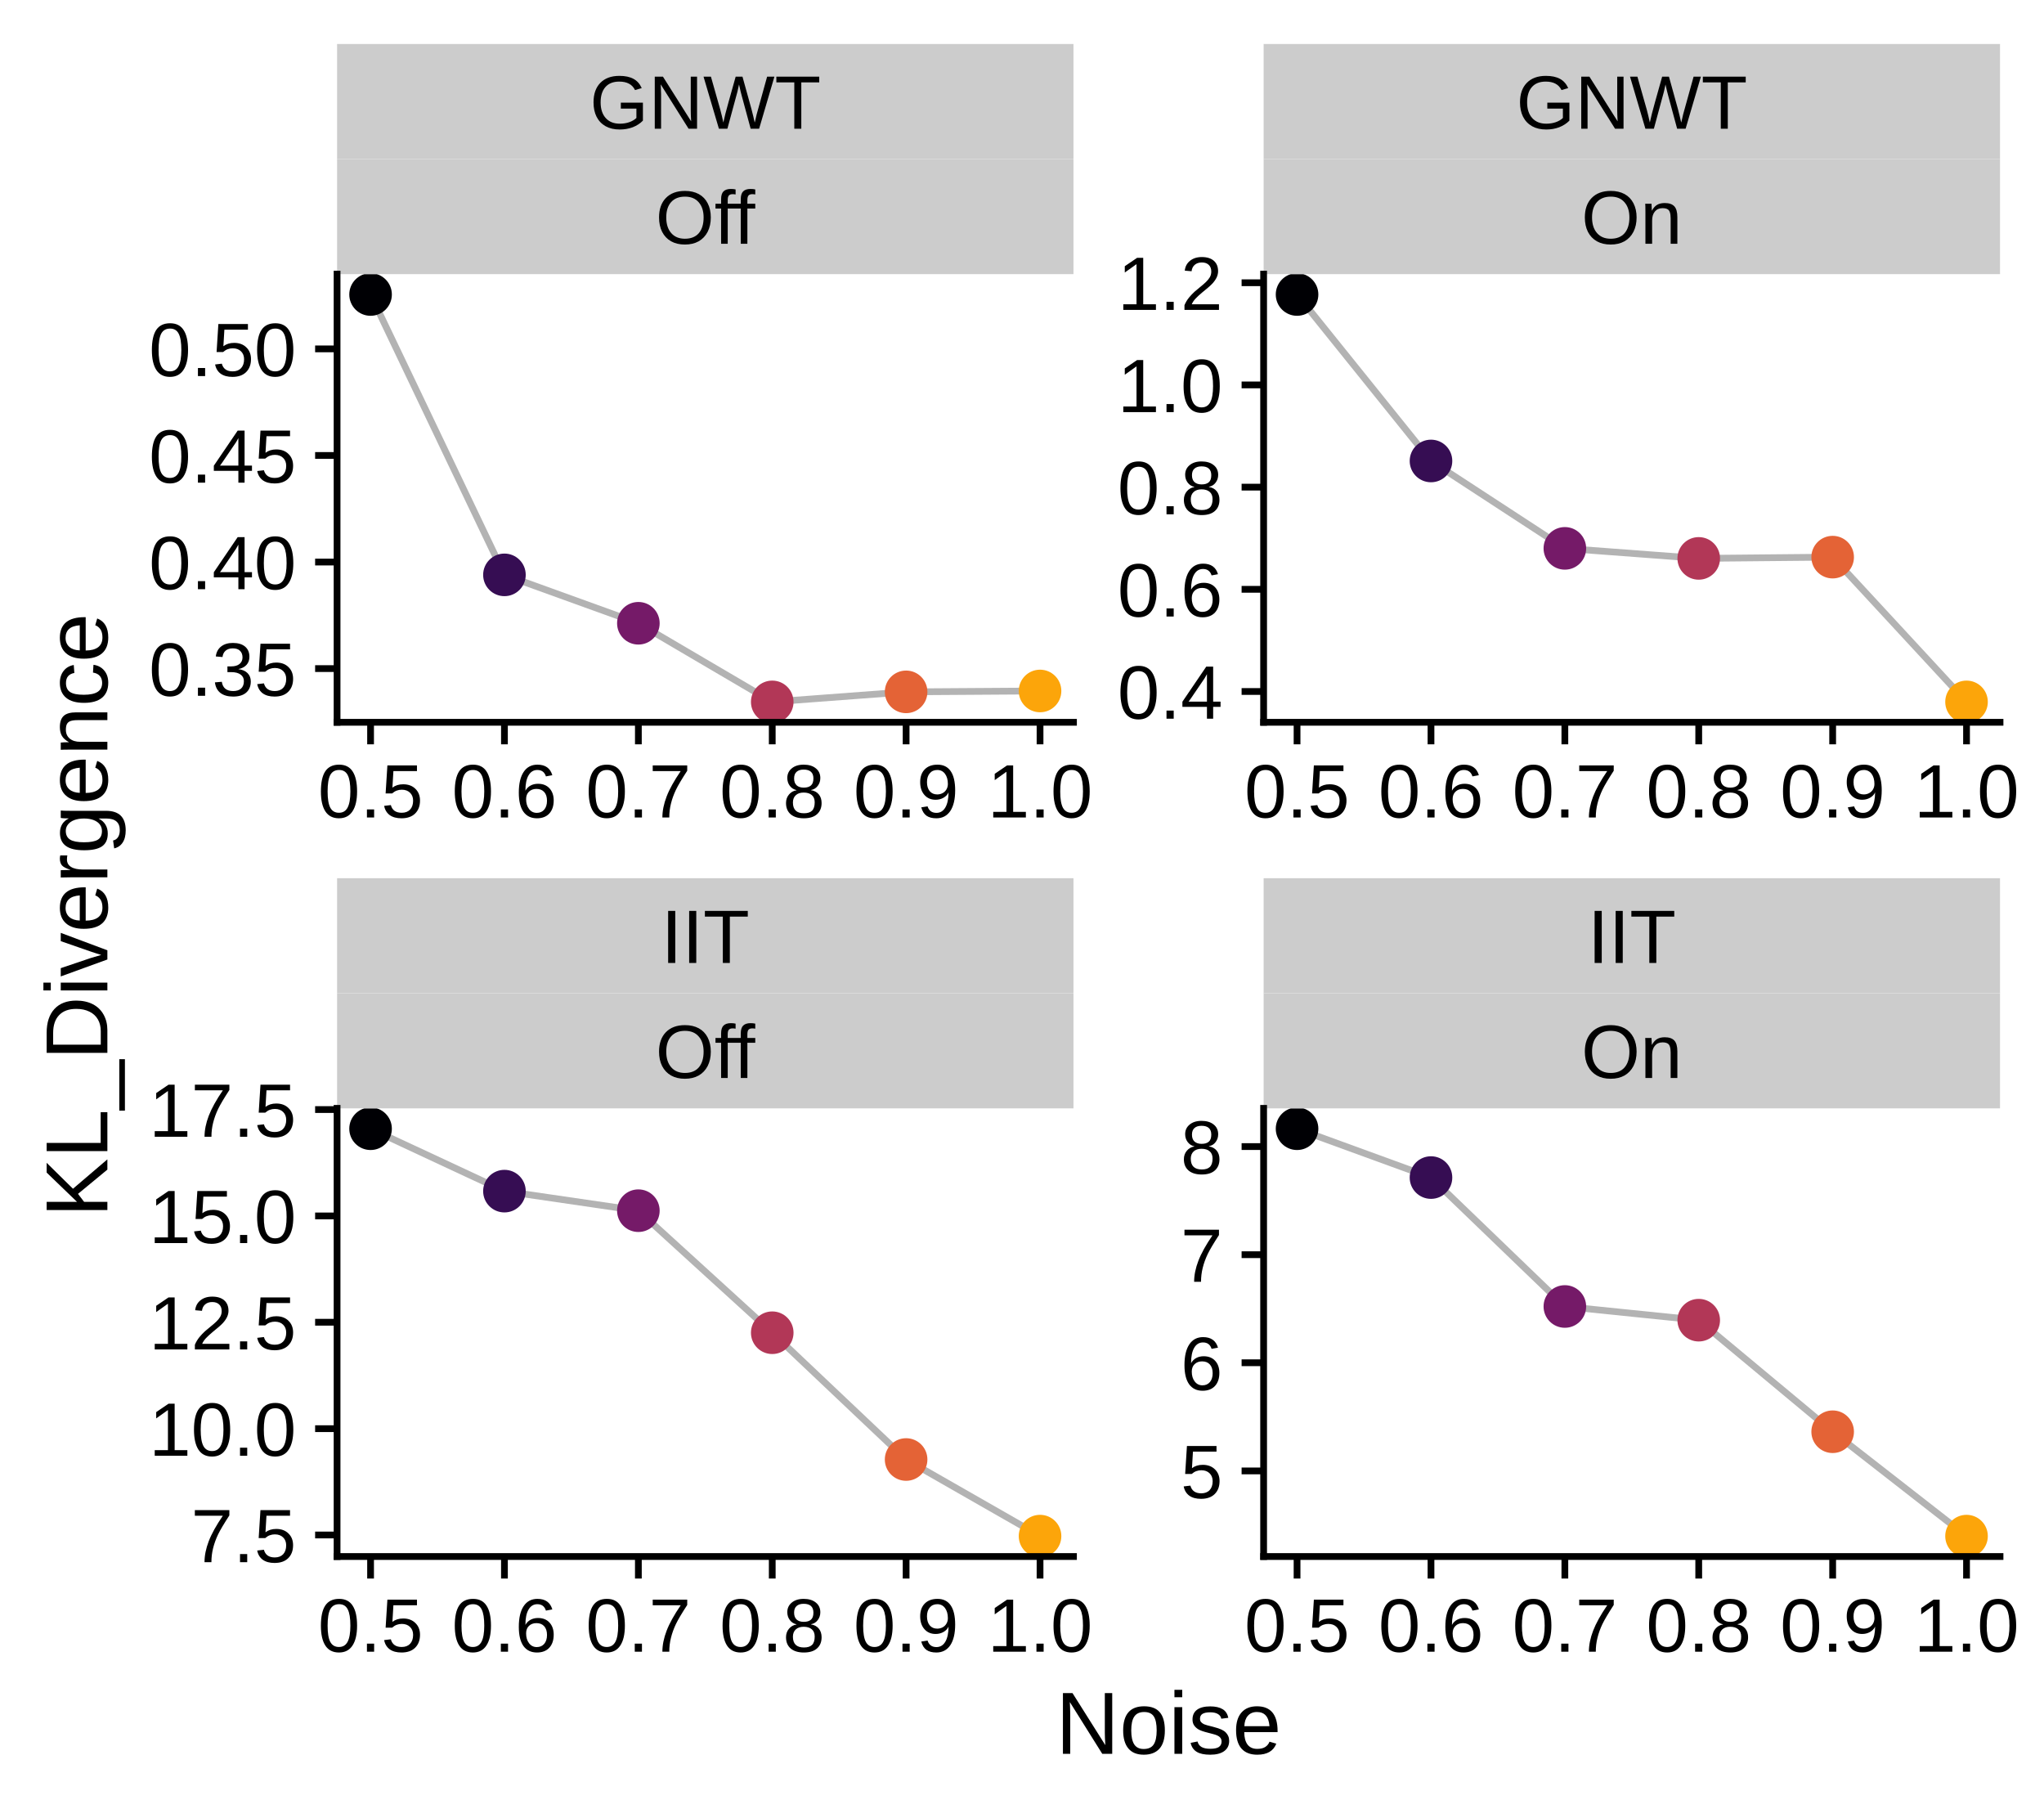
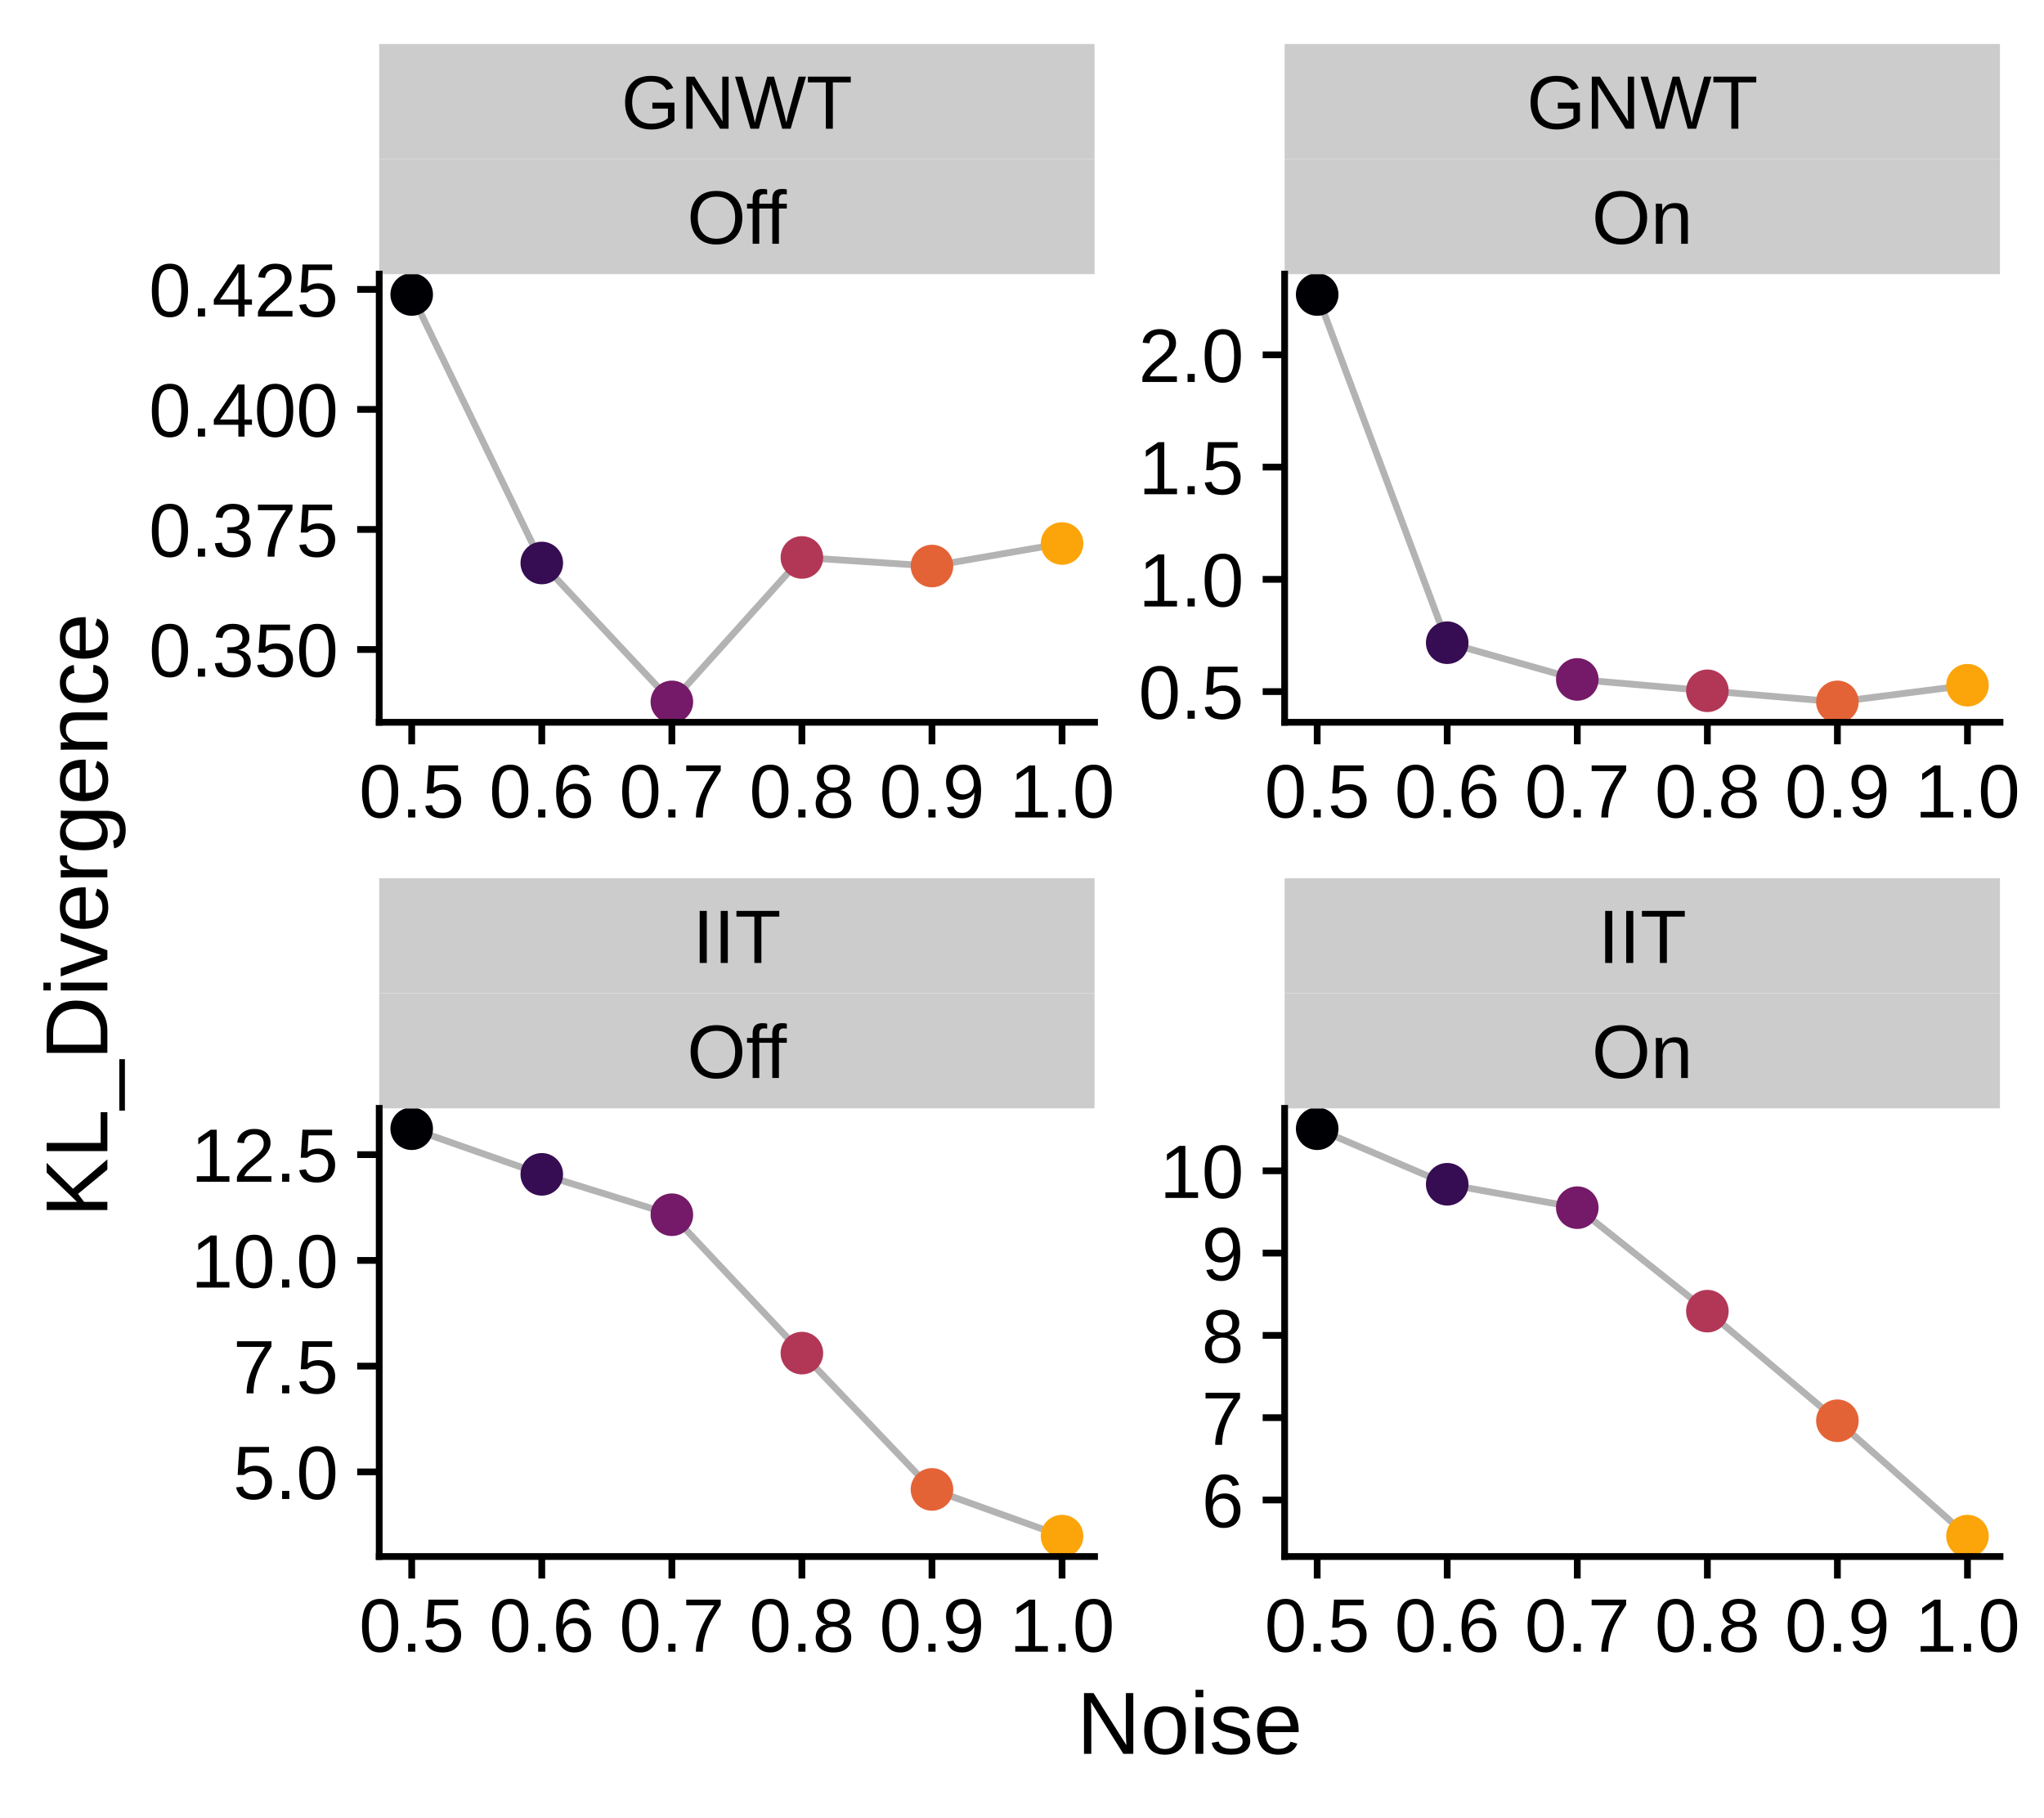
<svg xmlns="http://www.w3.org/2000/svg" class="svglite" width="324.00pt" height="288.00pt" viewBox="0 0 324.00 288.00">
  <defs>
    <style type="text/css">
    .svglite line, .svglite polyline, .svglite polygon, .svglite path, .svglite rect, .svglite circle {
      fill: none;
      stroke: #000000;
      stroke-linecap: round;
      stroke-linejoin: round;
      stroke-miterlimit: 10.00;
    }
    .svglite text {
      white-space: pre;
    }
  </style>
  </defs>
  <rect width="100%" height="100%" style="stroke: none; fill: none;" />
  <defs>
    <clipPath id="cpMC4wMHwzMjQuMDB8MC4wMHwyODguMDA=">
      <rect x="0.00" y="0.00" width="324.00" height="288.00" />
    </clipPath>
  </defs>
  <g clip-path="url(#cpMC4wMHwzMjQuMDB8MC4wMHwyODguMDA=)">
</g>
  <defs>
-     <clipPath id="cpNTMuNDN8MTcwLjE2fDQzLjQ0fDExNC40Ng==">
-       <rect x="53.43" y="43.44" width="116.73" height="71.02" />
-     </clipPath>
-   </defs>
-   <g clip-path="url(#cpNTMuNDN8MTcwLjE2fDQzLjQ0fDExNC40Ng==)">
-     <polyline points="58.74,46.67 79.96,91.10 101.19,98.77 122.41,111.23 143.63,109.64 164.86,109.50 " style="stroke-width: 1.07; stroke: #B3B3B3; stroke-linecap: butt;" />
-     <circle cx="58.74" cy="46.67" r="3.02" style="stroke-width: 0.71; stroke: #000004; fill: #000004;" />
-     <circle cx="79.96" cy="91.10" r="3.02" style="stroke-width: 0.71; stroke: #360D53; fill: #360D53;" />
-     <circle cx="101.19" cy="98.77" r="3.02" style="stroke-width: 0.71; stroke: #751A68; fill: #751A68;" />
-     <circle cx="122.41" cy="111.23" r="3.02" style="stroke-width: 0.71; stroke: #B23757; fill: #B23757;" />
-     <circle cx="143.63" cy="109.64" r="3.02" style="stroke-width: 0.71; stroke: #E46336; fill: #E46336;" />
-     <circle cx="164.86" cy="109.50" r="3.02" style="stroke-width: 0.71; stroke: #FCA50A; fill: #FCA50A;" />
-   </g>
-   <g clip-path="url(#cpMC4wMHwzMjQuMDB8MC4wMHwyODguMDA=)">
- </g>
-   <defs>
-     <clipPath id="cpNTMuNDN8MTcwLjE2fDE3NS42NHwyNDYuNjY=">
-       <rect x="53.43" y="175.64" width="116.73" height="71.02" />
-     </clipPath>
-   </defs>
-   <g clip-path="url(#cpNTMuNDN8MTcwLjE2fDE3NS42NHwyNDYuNjY=)">
-     <polyline points="58.74,178.87 79.96,188.76 101.19,191.86 122.41,211.20 143.63,231.29 164.86,243.43 " style="stroke-width: 1.07; stroke: #B3B3B3; stroke-linecap: butt;" />
-     <circle cx="58.74" cy="178.87" r="3.02" style="stroke-width: 0.71; stroke: #000004; fill: #000004;" />
-     <circle cx="79.96" cy="188.76" r="3.02" style="stroke-width: 0.71; stroke: #360D53; fill: #360D53;" />
-     <circle cx="101.19" cy="191.86" r="3.02" style="stroke-width: 0.71; stroke: #751A68; fill: #751A68;" />
-     <circle cx="122.41" cy="211.20" r="3.02" style="stroke-width: 0.71; stroke: #B23757; fill: #B23757;" />
-     <circle cx="143.63" cy="231.29" r="3.02" style="stroke-width: 0.71; stroke: #E46336; fill: #E46336;" />
-     <circle cx="164.86" cy="243.43" r="3.02" style="stroke-width: 0.71; stroke: #FCA50A; fill: #FCA50A;" />
-   </g>
-   <g clip-path="url(#cpMC4wMHwzMjQuMDB8MC4wMHwyODguMDA=)">
- </g>
-   <defs>
-     <clipPath id="cpMjAwLjMwfDMxNy4wM3w0My40NHwxMTQuNDY=">
-       <rect x="200.30" y="43.44" width="116.73" height="71.02" />
-     </clipPath>
-   </defs>
-   <g clip-path="url(#cpMjAwLjMwfDMxNy4wM3w0My40NHwxMTQuNDY=)">
-     <polyline points="205.60,46.67 226.83,73.05 248.05,86.90 269.27,88.49 290.50,88.29 311.72,111.23 " style="stroke-width: 1.07; stroke: #B3B3B3; stroke-linecap: butt;" />
-     <circle cx="205.60" cy="46.67" r="3.02" style="stroke-width: 0.71; stroke: #000004; fill: #000004;" />
-     <circle cx="226.83" cy="73.05" r="3.02" style="stroke-width: 0.71; stroke: #360D53; fill: #360D53;" />
-     <circle cx="248.05" cy="86.90" r="3.02" style="stroke-width: 0.71; stroke: #751A68; fill: #751A68;" />
-     <circle cx="269.27" cy="88.49" r="3.02" style="stroke-width: 0.71; stroke: #B23757; fill: #B23757;" />
-     <circle cx="290.50" cy="88.29" r="3.02" style="stroke-width: 0.71; stroke: #E46336; fill: #E46336;" />
-     <circle cx="311.72" cy="111.23" r="3.02" style="stroke-width: 0.71; stroke: #FCA50A; fill: #FCA50A;" />
-   </g>
-   <g clip-path="url(#cpMC4wMHwzMjQuMDB8MC4wMHwyODguMDA=)">
- </g>
-   <defs>
-     <clipPath id="cpMjAwLjMwfDMxNy4wM3wxNzUuNjR8MjQ2LjY2">
-       <rect x="200.30" y="175.64" width="116.73" height="71.02" />
-     </clipPath>
-   </defs>
-   <g clip-path="url(#cpMjAwLjMwfDMxNy4wM3wxNzUuNjR8MjQ2LjY2)">
-     <polyline points="205.60,178.87 226.83,186.61 248.05,207.04 269.27,209.21 290.50,226.89 311.72,243.43 " style="stroke-width: 1.07; stroke: #B3B3B3; stroke-linecap: butt;" />
-     <circle cx="205.60" cy="178.87" r="3.02" style="stroke-width: 0.71; stroke: #000004; fill: #000004;" />
-     <circle cx="226.83" cy="186.61" r="3.02" style="stroke-width: 0.71; stroke: #360D53; fill: #360D53;" />
-     <circle cx="248.05" cy="207.04" r="3.02" style="stroke-width: 0.71; stroke: #751A68; fill: #751A68;" />
-     <circle cx="269.27" cy="209.21" r="3.02" style="stroke-width: 0.71; stroke: #B23757; fill: #B23757;" />
-     <circle cx="290.50" cy="226.89" r="3.02" style="stroke-width: 0.71; stroke: #E46336; fill: #E46336;" />
-     <circle cx="311.72" cy="243.43" r="3.02" style="stroke-width: 0.71; stroke: #FCA50A; fill: #FCA50A;" />
-   </g>
-   <g clip-path="url(#cpMC4wMHwzMjQuMDB8MC4wMHwyODguMDA=)">
- </g>
-   <defs>
-     <clipPath id="cpNTMuNDN8MTcwLjE2fDEzOS4xN3wxNzUuNjQ=">
-       <rect x="53.43" y="139.17" width="116.73" height="36.47" />
-     </clipPath>
-   </defs>
-   <g clip-path="url(#cpNTMuNDN8MTcwLjE2fDEzOS4xN3wxNzUuNjQ=)">
-     <rect x="53.43" y="139.17" width="116.73" height="18.23" style="stroke-width: 1.07; stroke: none; fill: #CCCCCC;" />
-     <text x="111.80" y="152.60" text-anchor="middle" style="font-size: 12.00px; font-family: &quot;Arial&quot;;" textLength="14.00px" lengthAdjust="spacingAndGlyphs">IIT</text>
-     <rect x="53.43" y="157.41" width="116.73" height="18.23" style="stroke-width: 1.07; stroke: none; fill: #CCCCCC;" />
-     <text x="111.80" y="170.83" text-anchor="middle" style="font-size: 12.00px; font-family: &quot;Arial&quot;;" textLength="16.00px" lengthAdjust="spacingAndGlyphs">Off</text>
-   </g>
-   <g clip-path="url(#cpMC4wMHwzMjQuMDB8MC4wMHwyODguMDA=)">
- </g>
-   <defs>
-     <clipPath id="cpMjAwLjMwfDMxNy4wM3wxMzkuMTd8MTc1LjY0">
-       <rect x="200.30" y="139.17" width="116.73" height="36.47" />
-     </clipPath>
-   </defs>
-   <g clip-path="url(#cpMjAwLjMwfDMxNy4wM3wxMzkuMTd8MTc1LjY0)">
-     <rect x="200.30" y="139.17" width="116.73" height="18.23" style="stroke-width: 1.07; stroke: none; fill: #CCCCCC;" />
-     <text x="258.66" y="152.60" text-anchor="middle" style="font-size: 12.00px; font-family: &quot;Arial&quot;;" textLength="14.00px" lengthAdjust="spacingAndGlyphs">IIT</text>
-     <rect x="200.30" y="157.41" width="116.73" height="18.23" style="stroke-width: 1.07; stroke: none; fill: #CCCCCC;" />
-     <text x="258.66" y="170.83" text-anchor="middle" style="font-size: 12.00px; font-family: &quot;Arial&quot;;" textLength="16.01px" lengthAdjust="spacingAndGlyphs">On</text>
-   </g>
-   <g clip-path="url(#cpMC4wMHwzMjQuMDB8MC4wMHwyODguMDA=)">
- </g>
-   <defs>
-     <clipPath id="cpNTMuNDN8MTcwLjE2fDYuOTd8NDMuNDQ=">
-       <rect x="53.43" y="6.97" width="116.73" height="36.47" />
-     </clipPath>
-   </defs>
-   <g clip-path="url(#cpNTMuNDN8MTcwLjE2fDYuOTd8NDMuNDQ=)">
-     <rect x="53.43" y="6.97" width="116.73" height="18.23" style="stroke-width: 1.07; stroke: none; fill: #CCCCCC;" />
-     <text x="111.80" y="20.40" text-anchor="middle" style="font-size: 12.00px; font-family: &quot;Arial&quot;;" textLength="36.66px" lengthAdjust="spacingAndGlyphs">GNWT</text>
-     <rect x="53.43" y="25.21" width="116.73" height="18.23" style="stroke-width: 1.07; stroke: none; fill: #CCCCCC;" />
-     <text x="111.80" y="38.63" text-anchor="middle" style="font-size: 12.00px; font-family: &quot;Arial&quot;;" textLength="16.00px" lengthAdjust="spacingAndGlyphs">Off</text>
-   </g>
-   <g clip-path="url(#cpMC4wMHwzMjQuMDB8MC4wMHwyODguMDA=)">
- </g>
-   <defs>
-     <clipPath id="cpMjAwLjMwfDMxNy4wM3w2Ljk3fDQzLjQ0">
-       <rect x="200.30" y="6.97" width="116.73" height="36.47" />
-     </clipPath>
-   </defs>
-   <g clip-path="url(#cpMjAwLjMwfDMxNy4wM3w2Ljk3fDQzLjQ0)">
-     <rect x="200.30" y="6.97" width="116.73" height="18.23" style="stroke-width: 1.07; stroke: none; fill: #CCCCCC;" />
-     <text x="258.66" y="20.40" text-anchor="middle" style="font-size: 12.00px; font-family: &quot;Arial&quot;;" textLength="36.66px" lengthAdjust="spacingAndGlyphs">GNWT</text>
-     <rect x="200.30" y="25.21" width="116.73" height="18.23" style="stroke-width: 1.07; stroke: none; fill: #CCCCCC;" />
-     <text x="258.66" y="38.63" text-anchor="middle" style="font-size: 12.00px; font-family: &quot;Arial&quot;;" textLength="16.01px" lengthAdjust="spacingAndGlyphs">On</text>
-   </g>
-   <g clip-path="url(#cpMC4wMHwzMjQuMDB8MC4wMHwyODguMDA=)">
-     <polyline points="53.43,246.66 170.16,246.66 " style="stroke-width: 1.07; stroke-linecap: square;" />
-     <polyline points="58.74,250.15 58.74,246.66 " style="stroke-width: 1.07; stroke-linecap: butt;" />
-     <polyline points="79.96,250.15 79.96,246.66 " style="stroke-width: 1.07; stroke-linecap: butt;" />
-     <polyline points="101.19,250.15 101.19,246.66 " style="stroke-width: 1.07; stroke-linecap: butt;" />
-     <polyline points="122.41,250.15 122.41,246.66 " style="stroke-width: 1.07; stroke-linecap: butt;" />
-     <polyline points="143.63,250.15 143.63,246.66 " style="stroke-width: 1.07; stroke-linecap: butt;" />
-     <polyline points="164.86,250.15 164.86,246.66 " style="stroke-width: 1.07; stroke-linecap: butt;" />
-     <text x="58.74" y="261.75" text-anchor="middle" style="font-size: 12.00px; font-family: &quot;Arial&quot;;" textLength="16.68px" lengthAdjust="spacingAndGlyphs">0.5</text>
-     <text x="79.96" y="261.75" text-anchor="middle" style="font-size: 12.00px; font-family: &quot;Arial&quot;;" textLength="16.68px" lengthAdjust="spacingAndGlyphs">0.6</text>
-     <text x="101.19" y="261.75" text-anchor="middle" style="font-size: 12.00px; font-family: &quot;Arial&quot;;" textLength="16.68px" lengthAdjust="spacingAndGlyphs">0.7</text>
-     <text x="122.41" y="261.75" text-anchor="middle" style="font-size: 12.00px; font-family: &quot;Arial&quot;;" textLength="16.68px" lengthAdjust="spacingAndGlyphs">0.8</text>
-     <text x="143.63" y="261.75" text-anchor="middle" style="font-size: 12.00px; font-family: &quot;Arial&quot;;" textLength="16.68px" lengthAdjust="spacingAndGlyphs">0.9</text>
-     <text x="164.86" y="261.75" text-anchor="middle" style="font-size: 12.00px; font-family: &quot;Arial&quot;;" textLength="16.68px" lengthAdjust="spacingAndGlyphs">1.0</text>
-     <polyline points="200.30,246.66 317.03,246.66 " style="stroke-width: 1.07; stroke-linecap: square;" />
-     <polyline points="205.60,250.15 205.60,246.66 " style="stroke-width: 1.07; stroke-linecap: butt;" />
-     <polyline points="226.83,250.15 226.83,246.66 " style="stroke-width: 1.07; stroke-linecap: butt;" />
-     <polyline points="248.05,250.15 248.05,246.66 " style="stroke-width: 1.07; stroke-linecap: butt;" />
-     <polyline points="269.27,250.15 269.27,246.66 " style="stroke-width: 1.07; stroke-linecap: butt;" />
-     <polyline points="290.50,250.15 290.50,246.66 " style="stroke-width: 1.07; stroke-linecap: butt;" />
-     <polyline points="311.72,250.15 311.72,246.66 " style="stroke-width: 1.07; stroke-linecap: butt;" />
-     <text x="205.60" y="261.75" text-anchor="middle" style="font-size: 12.00px; font-family: &quot;Arial&quot;;" textLength="16.68px" lengthAdjust="spacingAndGlyphs">0.5</text>
-     <text x="226.83" y="261.75" text-anchor="middle" style="font-size: 12.00px; font-family: &quot;Arial&quot;;" textLength="16.68px" lengthAdjust="spacingAndGlyphs">0.6</text>
-     <text x="248.05" y="261.75" text-anchor="middle" style="font-size: 12.00px; font-family: &quot;Arial&quot;;" textLength="16.68px" lengthAdjust="spacingAndGlyphs">0.7</text>
-     <text x="269.27" y="261.75" text-anchor="middle" style="font-size: 12.00px; font-family: &quot;Arial&quot;;" textLength="16.68px" lengthAdjust="spacingAndGlyphs">0.8</text>
-     <text x="290.50" y="261.75" text-anchor="middle" style="font-size: 12.00px; font-family: &quot;Arial&quot;;" textLength="16.68px" lengthAdjust="spacingAndGlyphs">0.9</text>
-     <text x="311.72" y="261.75" text-anchor="middle" style="font-size: 12.00px; font-family: &quot;Arial&quot;;" textLength="16.68px" lengthAdjust="spacingAndGlyphs">1.0</text>
-     <polyline points="53.43,114.46 170.16,114.46 " style="stroke-width: 1.07; stroke-linecap: square;" />
-     <polyline points="58.74,117.95 58.74,114.46 " style="stroke-width: 1.07; stroke-linecap: butt;" />
-     <polyline points="79.96,117.95 79.96,114.46 " style="stroke-width: 1.07; stroke-linecap: butt;" />
-     <polyline points="101.19,117.95 101.19,114.46 " style="stroke-width: 1.07; stroke-linecap: butt;" />
-     <polyline points="122.41,117.95 122.41,114.46 " style="stroke-width: 1.07; stroke-linecap: butt;" />
-     <polyline points="143.63,117.95 143.63,114.46 " style="stroke-width: 1.07; stroke-linecap: butt;" />
-     <polyline points="164.86,117.95 164.86,114.46 " style="stroke-width: 1.07; stroke-linecap: butt;" />
-     <text x="58.74" y="129.55" text-anchor="middle" style="font-size: 12.00px; font-family: &quot;Arial&quot;;" textLength="16.68px" lengthAdjust="spacingAndGlyphs">0.5</text>
-     <text x="79.96" y="129.55" text-anchor="middle" style="font-size: 12.00px; font-family: &quot;Arial&quot;;" textLength="16.68px" lengthAdjust="spacingAndGlyphs">0.6</text>
-     <text x="101.19" y="129.55" text-anchor="middle" style="font-size: 12.00px; font-family: &quot;Arial&quot;;" textLength="16.68px" lengthAdjust="spacingAndGlyphs">0.7</text>
-     <text x="122.41" y="129.55" text-anchor="middle" style="font-size: 12.00px; font-family: &quot;Arial&quot;;" textLength="16.68px" lengthAdjust="spacingAndGlyphs">0.8</text>
-     <text x="143.63" y="129.55" text-anchor="middle" style="font-size: 12.00px; font-family: &quot;Arial&quot;;" textLength="16.68px" lengthAdjust="spacingAndGlyphs">0.9</text>
-     <text x="164.86" y="129.55" text-anchor="middle" style="font-size: 12.00px; font-family: &quot;Arial&quot;;" textLength="16.68px" lengthAdjust="spacingAndGlyphs">1.0</text>
-     <polyline points="200.30,114.46 317.03,114.46 " style="stroke-width: 1.07; stroke-linecap: square;" />
-     <polyline points="205.60,117.95 205.60,114.46 " style="stroke-width: 1.07; stroke-linecap: butt;" />
-     <polyline points="226.83,117.95 226.83,114.46 " style="stroke-width: 1.07; stroke-linecap: butt;" />
-     <polyline points="248.05,117.95 248.05,114.46 " style="stroke-width: 1.07; stroke-linecap: butt;" />
-     <polyline points="269.27,117.95 269.27,114.46 " style="stroke-width: 1.07; stroke-linecap: butt;" />
-     <polyline points="290.50,117.95 290.50,114.46 " style="stroke-width: 1.07; stroke-linecap: butt;" />
-     <polyline points="311.72,117.95 311.72,114.46 " style="stroke-width: 1.07; stroke-linecap: butt;" />
-     <text x="205.60" y="129.55" text-anchor="middle" style="font-size: 12.00px; font-family: &quot;Arial&quot;;" textLength="16.68px" lengthAdjust="spacingAndGlyphs">0.5</text>
-     <text x="226.83" y="129.55" text-anchor="middle" style="font-size: 12.00px; font-family: &quot;Arial&quot;;" textLength="16.68px" lengthAdjust="spacingAndGlyphs">0.6</text>
-     <text x="248.05" y="129.55" text-anchor="middle" style="font-size: 12.00px; font-family: &quot;Arial&quot;;" textLength="16.68px" lengthAdjust="spacingAndGlyphs">0.7</text>
-     <text x="269.27" y="129.55" text-anchor="middle" style="font-size: 12.00px; font-family: &quot;Arial&quot;;" textLength="16.68px" lengthAdjust="spacingAndGlyphs">0.8</text>
-     <text x="290.50" y="129.55" text-anchor="middle" style="font-size: 12.00px; font-family: &quot;Arial&quot;;" textLength="16.68px" lengthAdjust="spacingAndGlyphs">0.9</text>
-     <text x="311.72" y="129.55" text-anchor="middle" style="font-size: 12.00px; font-family: &quot;Arial&quot;;" textLength="16.68px" lengthAdjust="spacingAndGlyphs">1.0</text>
-     <polyline points="200.30,114.46 200.30,43.44 " style="stroke-width: 1.07; stroke-linecap: square;" />
-     <text x="193.82" y="113.89" text-anchor="end" style="font-size: 12.00px; font-family: &quot;Arial&quot;;" textLength="16.68px" lengthAdjust="spacingAndGlyphs">0.4</text>
-     <text x="193.82" y="97.70" text-anchor="end" style="font-size: 12.00px; font-family: &quot;Arial&quot;;" textLength="16.68px" lengthAdjust="spacingAndGlyphs">0.6</text>
-     <text x="193.82" y="81.50" text-anchor="end" style="font-size: 12.00px; font-family: &quot;Arial&quot;;" textLength="16.68px" lengthAdjust="spacingAndGlyphs">0.8</text>
-     <text x="193.82" y="65.31" text-anchor="end" style="font-size: 12.00px; font-family: &quot;Arial&quot;;" textLength="16.68px" lengthAdjust="spacingAndGlyphs">1.0</text>
-     <text x="193.82" y="49.11" text-anchor="end" style="font-size: 12.00px; font-family: &quot;Arial&quot;;" textLength="16.68px" lengthAdjust="spacingAndGlyphs">1.2</text>
-     <polyline points="196.81,109.58 200.30,109.58 " style="stroke-width: 1.07; stroke-linecap: butt;" />
-     <polyline points="196.81,93.39 200.30,93.39 " style="stroke-width: 1.07; stroke-linecap: butt;" />
-     <polyline points="196.81,77.20 200.30,77.20 " style="stroke-width: 1.07; stroke-linecap: butt;" />
-     <polyline points="196.81,61.00 200.30,61.00 " style="stroke-width: 1.07; stroke-linecap: butt;" />
-     <polyline points="196.81,44.81 200.30,44.81 " style="stroke-width: 1.07; stroke-linecap: butt;" />
-     <polyline points="200.30,246.66 200.30,175.64 " style="stroke-width: 1.07; stroke-linecap: square;" />
-     <text x="193.82" y="237.40" text-anchor="end" style="font-size: 12.00px; font-family: &quot;Arial&quot;;" textLength="6.67px" lengthAdjust="spacingAndGlyphs">5</text>
-     <text x="193.82" y="220.27" text-anchor="end" style="font-size: 12.00px; font-family: &quot;Arial&quot;;" textLength="6.67px" lengthAdjust="spacingAndGlyphs">6</text>
-     <text x="193.82" y="203.13" text-anchor="end" style="font-size: 12.00px; font-family: &quot;Arial&quot;;" textLength="6.67px" lengthAdjust="spacingAndGlyphs">7</text>
-     <text x="193.82" y="186.00" text-anchor="end" style="font-size: 12.00px; font-family: &quot;Arial&quot;;" textLength="6.67px" lengthAdjust="spacingAndGlyphs">8</text>
-     <polyline points="196.81,233.10 200.30,233.10 " style="stroke-width: 1.07; stroke-linecap: butt;" />
-     <polyline points="196.81,215.96 200.30,215.96 " style="stroke-width: 1.07; stroke-linecap: butt;" />
-     <polyline points="196.81,198.83 200.30,198.83 " style="stroke-width: 1.07; stroke-linecap: butt;" />
-     <polyline points="196.81,181.70 200.30,181.70 " style="stroke-width: 1.07; stroke-linecap: butt;" />
-     <polyline points="53.43,114.46 53.43,43.44 " style="stroke-width: 1.07; stroke-linecap: square;" />
-     <text x="46.96" y="110.26" text-anchor="end" style="font-size: 12.00px; font-family: &quot;Arial&quot;;" textLength="23.36px" lengthAdjust="spacingAndGlyphs">0.35</text>
-     <text x="46.96" y="93.37" text-anchor="end" style="font-size: 12.00px; font-family: &quot;Arial&quot;;" textLength="23.36px" lengthAdjust="spacingAndGlyphs">0.40</text>
-     <text x="46.96" y="76.49" text-anchor="end" style="font-size: 12.00px; font-family: &quot;Arial&quot;;" textLength="23.36px" lengthAdjust="spacingAndGlyphs">0.45</text>
-     <text x="46.96" y="59.60" text-anchor="end" style="font-size: 12.00px; font-family: &quot;Arial&quot;;" textLength="23.36px" lengthAdjust="spacingAndGlyphs">0.50</text>
-     <polyline points="49.95,105.95 53.43,105.95 " style="stroke-width: 1.07; stroke-linecap: butt;" />
-     <polyline points="49.95,89.07 53.43,89.07 " style="stroke-width: 1.07; stroke-linecap: butt;" />
-     <polyline points="49.95,72.18 53.43,72.18 " style="stroke-width: 1.07; stroke-linecap: butt;" />
-     <polyline points="49.95,55.29 53.43,55.29 " style="stroke-width: 1.07; stroke-linecap: butt;" />
-     <polyline points="53.43,246.66 53.43,175.64 " style="stroke-width: 1.07; stroke-linecap: square;" />
-     <text x="46.96" y="247.56" text-anchor="end" style="font-size: 12.00px; font-family: &quot;Arial&quot;;" textLength="16.68px" lengthAdjust="spacingAndGlyphs">7.5</text>
-     <text x="46.96" y="230.70" text-anchor="end" style="font-size: 12.00px; font-family: &quot;Arial&quot;;" textLength="23.36px" lengthAdjust="spacingAndGlyphs">10.0</text>
-     <text x="46.96" y="213.85" text-anchor="end" style="font-size: 12.00px; font-family: &quot;Arial&quot;;" textLength="23.36px" lengthAdjust="spacingAndGlyphs">12.5</text>
-     <text x="46.96" y="196.99" text-anchor="end" style="font-size: 12.00px; font-family: &quot;Arial&quot;;" textLength="23.36px" lengthAdjust="spacingAndGlyphs">15.0</text>
-     <text x="46.96" y="180.14" text-anchor="end" style="font-size: 12.00px; font-family: &quot;Arial&quot;;" textLength="23.36px" lengthAdjust="spacingAndGlyphs">17.5</text>
-     <polyline points="49.95,243.25 53.43,243.25 " style="stroke-width: 1.07; stroke-linecap: butt;" />
-     <polyline points="49.95,226.40 53.43,226.40 " style="stroke-width: 1.07; stroke-linecap: butt;" />
-     <polyline points="49.95,209.54 53.43,209.54 " style="stroke-width: 1.07; stroke-linecap: butt;" />
-     <polyline points="49.95,192.69 53.43,192.69 " style="stroke-width: 1.07; stroke-linecap: butt;" />
-     <polyline points="49.95,175.83 53.43,175.83 " style="stroke-width: 1.07; stroke-linecap: butt;" />
-     <text x="185.23" y="277.93" text-anchor="middle" style="font-size: 14.00px; font-family: &quot;Arial&quot;;" textLength="35.78px" lengthAdjust="spacingAndGlyphs">Noise</text>
+     <clipPath id="cpNjAuMTF8MTczLjUwfDQzLjQ0fDExNC40Ng==">
+       <rect x="60.11" y="43.44" width="113.39" height="71.02" />
+     </clipPath>
+   </defs>
+   <g clip-path="url(#cpNjAuMTF8MTczLjUwfDQzLjQ0fDExNC40Ng==)">
+     <polyline points="65.26,46.67 85.88,89.22 106.50,111.23 127.11,88.34 147.73,89.70 168.35,86.13 " style="stroke-width: 1.07; stroke: #B3B3B3; stroke-linecap: butt;" />
+     <circle cx="65.26" cy="46.67" r="3.02" style="stroke-width: 0.71; stroke: #000004; fill: #000004;" />
+     <circle cx="85.88" cy="89.22" r="3.02" style="stroke-width: 0.71; stroke: #360D53; fill: #360D53;" />
+     <circle cx="106.50" cy="111.23" r="3.02" style="stroke-width: 0.71; stroke: #751A68; fill: #751A68;" />
+     <circle cx="127.11" cy="88.34" r="3.02" style="stroke-width: 0.71; stroke: #B23757; fill: #B23757;" />
+     <circle cx="147.73" cy="89.70" r="3.02" style="stroke-width: 0.71; stroke: #E46336; fill: #E46336;" />
+     <circle cx="168.35" cy="86.13" r="3.02" style="stroke-width: 0.71; stroke: #FCA50A; fill: #FCA50A;" />
+   </g>
+   <g clip-path="url(#cpMC4wMHwzMjQuMDB8MC4wMHwyODguMDA=)">
+ </g>
+   <defs>
+     <clipPath id="cpNjAuMTF8MTczLjUwfDE3NS42NHwyNDYuNjY=">
+       <rect x="60.11" y="175.64" width="113.39" height="71.02" />
+     </clipPath>
+   </defs>
+   <g clip-path="url(#cpNjAuMTF8MTczLjUwfDE3NS42NHwyNDYuNjY=)">
+     <polyline points="65.26,178.87 85.88,186.10 106.50,192.50 127.11,214.43 147.73,236.03 168.35,243.43 " style="stroke-width: 1.07; stroke: #B3B3B3; stroke-linecap: butt;" />
+     <circle cx="65.26" cy="178.87" r="3.02" style="stroke-width: 0.71; stroke: #000004; fill: #000004;" />
+     <circle cx="85.88" cy="186.10" r="3.02" style="stroke-width: 0.71; stroke: #360D53; fill: #360D53;" />
+     <circle cx="106.50" cy="192.50" r="3.02" style="stroke-width: 0.71; stroke: #751A68; fill: #751A68;" />
+     <circle cx="127.11" cy="214.43" r="3.02" style="stroke-width: 0.71; stroke: #B23757; fill: #B23757;" />
+     <circle cx="147.73" cy="236.03" r="3.02" style="stroke-width: 0.71; stroke: #E46336; fill: #E46336;" />
+     <circle cx="168.35" cy="243.43" r="3.02" style="stroke-width: 0.71; stroke: #FCA50A; fill: #FCA50A;" />
+   </g>
+   <g clip-path="url(#cpMC4wMHwzMjQuMDB8MC4wMHwyODguMDA=)">
+ </g>
+   <defs>
+     <clipPath id="cpMjAzLjYzfDMxNy4wM3w0My40NHwxMTQuNDY=">
+       <rect x="203.63" y="43.44" width="113.39" height="71.02" />
+     </clipPath>
+   </defs>
+   <g clip-path="url(#cpMjAzLjYzfDMxNy4wM3w0My40NHwxMTQuNDY=)">
+     <polyline points="208.79,46.67 229.40,101.85 250.02,107.67 270.64,109.47 291.25,111.23 311.87,108.59 " style="stroke-width: 1.07; stroke: #B3B3B3; stroke-linecap: butt;" />
+     <circle cx="208.79" cy="46.67" r="3.02" style="stroke-width: 0.71; stroke: #000004; fill: #000004;" />
+     <circle cx="229.40" cy="101.85" r="3.02" style="stroke-width: 0.71; stroke: #360D53; fill: #360D53;" />
+     <circle cx="250.02" cy="107.67" r="3.02" style="stroke-width: 0.71; stroke: #751A68; fill: #751A68;" />
+     <circle cx="270.64" cy="109.47" r="3.02" style="stroke-width: 0.71; stroke: #B23757; fill: #B23757;" />
+     <circle cx="291.25" cy="111.23" r="3.02" style="stroke-width: 0.71; stroke: #E46336; fill: #E46336;" />
+     <circle cx="311.87" cy="108.59" r="3.02" style="stroke-width: 0.71; stroke: #FCA50A; fill: #FCA50A;" />
+   </g>
+   <g clip-path="url(#cpMC4wMHwzMjQuMDB8MC4wMHwyODguMDA=)">
+ </g>
+   <defs>
+     <clipPath id="cpMjAzLjYzfDMxNy4wM3wxNzUuNjR8MjQ2LjY2">
+       <rect x="203.63" y="175.64" width="113.39" height="71.02" />
+     </clipPath>
+   </defs>
+   <g clip-path="url(#cpMjAzLjYzfDMxNy4wM3wxNzUuNjR8MjQ2LjY2)">
+     <polyline points="208.79,178.87 229.40,187.67 250.02,191.38 270.64,207.78 291.25,225.15 311.87,243.43 " style="stroke-width: 1.07; stroke: #B3B3B3; stroke-linecap: butt;" />
+     <circle cx="208.79" cy="178.87" r="3.02" style="stroke-width: 0.71; stroke: #000004; fill: #000004;" />
+     <circle cx="229.40" cy="187.67" r="3.02" style="stroke-width: 0.71; stroke: #360D53; fill: #360D53;" />
+     <circle cx="250.02" cy="191.38" r="3.02" style="stroke-width: 0.71; stroke: #751A68; fill: #751A68;" />
+     <circle cx="270.64" cy="207.78" r="3.02" style="stroke-width: 0.71; stroke: #B23757; fill: #B23757;" />
+     <circle cx="291.25" cy="225.15" r="3.02" style="stroke-width: 0.71; stroke: #E46336; fill: #E46336;" />
+     <circle cx="311.87" cy="243.43" r="3.02" style="stroke-width: 0.71; stroke: #FCA50A; fill: #FCA50A;" />
+   </g>
+   <g clip-path="url(#cpMC4wMHwzMjQuMDB8MC4wMHwyODguMDA=)">
+ </g>
+   <defs>
+     <clipPath id="cpNjAuMTF8MTczLjUwfDEzOS4xN3wxNzUuNjQ=">
+       <rect x="60.11" y="139.17" width="113.39" height="36.47" />
+     </clipPath>
+   </defs>
+   <g clip-path="url(#cpNjAuMTF8MTczLjUwfDEzOS4xN3wxNzUuNjQ=)">
+     <rect x="60.11" y="139.17" width="113.39" height="18.23" style="stroke-width: 1.07; stroke: none; fill: #CCCCCC;" />
+     <text x="116.80" y="152.60" text-anchor="middle" style="font-size: 12.00px; font-family: &quot;Arial&quot;;" textLength="14.00px" lengthAdjust="spacingAndGlyphs">IIT</text>
+     <rect x="60.11" y="157.41" width="113.39" height="18.23" style="stroke-width: 1.07; stroke: none; fill: #CCCCCC;" />
+     <text x="116.80" y="170.83" text-anchor="middle" style="font-size: 12.00px; font-family: &quot;Arial&quot;;" textLength="16.00px" lengthAdjust="spacingAndGlyphs">Off</text>
+   </g>
+   <g clip-path="url(#cpMC4wMHwzMjQuMDB8MC4wMHwyODguMDA=)">
+ </g>
+   <defs>
+     <clipPath id="cpMjAzLjYzfDMxNy4wM3wxMzkuMTd8MTc1LjY0">
+       <rect x="203.63" y="139.17" width="113.39" height="36.47" />
+     </clipPath>
+   </defs>
+   <g clip-path="url(#cpMjAzLjYzfDMxNy4wM3wxMzkuMTd8MTc1LjY0)">
+     <rect x="203.63" y="139.17" width="113.39" height="18.23" style="stroke-width: 1.07; stroke: none; fill: #CCCCCC;" />
+     <text x="260.33" y="152.60" text-anchor="middle" style="font-size: 12.00px; font-family: &quot;Arial&quot;;" textLength="14.00px" lengthAdjust="spacingAndGlyphs">IIT</text>
+     <rect x="203.63" y="157.41" width="113.39" height="18.23" style="stroke-width: 1.07; stroke: none; fill: #CCCCCC;" />
+     <text x="260.33" y="170.83" text-anchor="middle" style="font-size: 12.00px; font-family: &quot;Arial&quot;;" textLength="16.01px" lengthAdjust="spacingAndGlyphs">On</text>
+   </g>
+   <g clip-path="url(#cpMC4wMHwzMjQuMDB8MC4wMHwyODguMDA=)">
+ </g>
+   <defs>
+     <clipPath id="cpNjAuMTF8MTczLjUwfDYuOTd8NDMuNDQ=">
+       <rect x="60.11" y="6.97" width="113.39" height="36.47" />
+     </clipPath>
+   </defs>
+   <g clip-path="url(#cpNjAuMTF8MTczLjUwfDYuOTd8NDMuNDQ=)">
+     <rect x="60.11" y="6.97" width="113.39" height="18.23" style="stroke-width: 1.07; stroke: none; fill: #CCCCCC;" />
+     <text x="116.80" y="20.40" text-anchor="middle" style="font-size: 12.00px; font-family: &quot;Arial&quot;;" textLength="36.66px" lengthAdjust="spacingAndGlyphs">GNWT</text>
+     <rect x="60.11" y="25.21" width="113.39" height="18.23" style="stroke-width: 1.07; stroke: none; fill: #CCCCCC;" />
+     <text x="116.80" y="38.63" text-anchor="middle" style="font-size: 12.00px; font-family: &quot;Arial&quot;;" textLength="16.00px" lengthAdjust="spacingAndGlyphs">Off</text>
+   </g>
+   <g clip-path="url(#cpMC4wMHwzMjQuMDB8MC4wMHwyODguMDA=)">
+ </g>
+   <defs>
+     <clipPath id="cpMjAzLjYzfDMxNy4wM3w2Ljk3fDQzLjQ0">
+       <rect x="203.63" y="6.97" width="113.39" height="36.47" />
+     </clipPath>
+   </defs>
+   <g clip-path="url(#cpMjAzLjYzfDMxNy4wM3w2Ljk3fDQzLjQ0)">
+     <rect x="203.63" y="6.97" width="113.39" height="18.23" style="stroke-width: 1.07; stroke: none; fill: #CCCCCC;" />
+     <text x="260.33" y="20.40" text-anchor="middle" style="font-size: 12.00px; font-family: &quot;Arial&quot;;" textLength="36.66px" lengthAdjust="spacingAndGlyphs">GNWT</text>
+     <rect x="203.63" y="25.21" width="113.39" height="18.23" style="stroke-width: 1.07; stroke: none; fill: #CCCCCC;" />
+     <text x="260.33" y="38.63" text-anchor="middle" style="font-size: 12.00px; font-family: &quot;Arial&quot;;" textLength="16.01px" lengthAdjust="spacingAndGlyphs">On</text>
+   </g>
+   <g clip-path="url(#cpMC4wMHwzMjQuMDB8MC4wMHwyODguMDA=)">
+     <polyline points="60.11,246.66 173.50,246.66 " style="stroke-width: 1.07; stroke-linecap: square;" />
+     <polyline points="65.26,250.15 65.26,246.66 " style="stroke-width: 1.07; stroke-linecap: butt;" />
+     <polyline points="85.88,250.15 85.88,246.66 " style="stroke-width: 1.07; stroke-linecap: butt;" />
+     <polyline points="106.50,250.15 106.50,246.66 " style="stroke-width: 1.07; stroke-linecap: butt;" />
+     <polyline points="127.11,250.15 127.11,246.66 " style="stroke-width: 1.07; stroke-linecap: butt;" />
+     <polyline points="147.73,250.15 147.73,246.66 " style="stroke-width: 1.07; stroke-linecap: butt;" />
+     <polyline points="168.35,250.15 168.35,246.66 " style="stroke-width: 1.07; stroke-linecap: butt;" />
+     <text x="65.26" y="261.75" text-anchor="middle" style="font-size: 12.00px; font-family: &quot;Arial&quot;;" textLength="16.68px" lengthAdjust="spacingAndGlyphs">0.5</text>
+     <text x="85.88" y="261.75" text-anchor="middle" style="font-size: 12.00px; font-family: &quot;Arial&quot;;" textLength="16.68px" lengthAdjust="spacingAndGlyphs">0.6</text>
+     <text x="106.50" y="261.75" text-anchor="middle" style="font-size: 12.00px; font-family: &quot;Arial&quot;;" textLength="16.68px" lengthAdjust="spacingAndGlyphs">0.7</text>
+     <text x="127.11" y="261.75" text-anchor="middle" style="font-size: 12.00px; font-family: &quot;Arial&quot;;" textLength="16.68px" lengthAdjust="spacingAndGlyphs">0.8</text>
+     <text x="147.73" y="261.75" text-anchor="middle" style="font-size: 12.00px; font-family: &quot;Arial&quot;;" textLength="16.68px" lengthAdjust="spacingAndGlyphs">0.9</text>
+     <text x="168.35" y="261.75" text-anchor="middle" style="font-size: 12.00px; font-family: &quot;Arial&quot;;" textLength="16.68px" lengthAdjust="spacingAndGlyphs">1.0</text>
+     <polyline points="203.63,246.66 317.03,246.66 " style="stroke-width: 1.07; stroke-linecap: square;" />
+     <polyline points="208.79,250.15 208.79,246.66 " style="stroke-width: 1.07; stroke-linecap: butt;" />
+     <polyline points="229.40,250.15 229.40,246.66 " style="stroke-width: 1.07; stroke-linecap: butt;" />
+     <polyline points="250.02,250.15 250.02,246.66 " style="stroke-width: 1.07; stroke-linecap: butt;" />
+     <polyline points="270.64,250.15 270.64,246.66 " style="stroke-width: 1.07; stroke-linecap: butt;" />
+     <polyline points="291.25,250.15 291.25,246.66 " style="stroke-width: 1.07; stroke-linecap: butt;" />
+     <polyline points="311.87,250.15 311.87,246.66 " style="stroke-width: 1.07; stroke-linecap: butt;" />
+     <text x="208.79" y="261.75" text-anchor="middle" style="font-size: 12.00px; font-family: &quot;Arial&quot;;" textLength="16.68px" lengthAdjust="spacingAndGlyphs">0.5</text>
+     <text x="229.40" y="261.75" text-anchor="middle" style="font-size: 12.00px; font-family: &quot;Arial&quot;;" textLength="16.68px" lengthAdjust="spacingAndGlyphs">0.6</text>
+     <text x="250.02" y="261.75" text-anchor="middle" style="font-size: 12.00px; font-family: &quot;Arial&quot;;" textLength="16.68px" lengthAdjust="spacingAndGlyphs">0.7</text>
+     <text x="270.64" y="261.75" text-anchor="middle" style="font-size: 12.00px; font-family: &quot;Arial&quot;;" textLength="16.68px" lengthAdjust="spacingAndGlyphs">0.8</text>
+     <text x="291.25" y="261.75" text-anchor="middle" style="font-size: 12.00px; font-family: &quot;Arial&quot;;" textLength="16.68px" lengthAdjust="spacingAndGlyphs">0.9</text>
+     <text x="311.87" y="261.75" text-anchor="middle" style="font-size: 12.00px; font-family: &quot;Arial&quot;;" textLength="16.68px" lengthAdjust="spacingAndGlyphs">1.0</text>
+     <polyline points="60.11,114.46 173.50,114.46 " style="stroke-width: 1.07; stroke-linecap: square;" />
+     <polyline points="65.26,117.95 65.26,114.46 " style="stroke-width: 1.07; stroke-linecap: butt;" />
+     <polyline points="85.88,117.95 85.88,114.46 " style="stroke-width: 1.07; stroke-linecap: butt;" />
+     <polyline points="106.50,117.95 106.50,114.46 " style="stroke-width: 1.07; stroke-linecap: butt;" />
+     <polyline points="127.11,117.95 127.11,114.46 " style="stroke-width: 1.07; stroke-linecap: butt;" />
+     <polyline points="147.73,117.95 147.73,114.46 " style="stroke-width: 1.07; stroke-linecap: butt;" />
+     <polyline points="168.35,117.95 168.35,114.46 " style="stroke-width: 1.07; stroke-linecap: butt;" />
+     <text x="65.26" y="129.55" text-anchor="middle" style="font-size: 12.00px; font-family: &quot;Arial&quot;;" textLength="16.68px" lengthAdjust="spacingAndGlyphs">0.5</text>
+     <text x="85.88" y="129.55" text-anchor="middle" style="font-size: 12.00px; font-family: &quot;Arial&quot;;" textLength="16.68px" lengthAdjust="spacingAndGlyphs">0.6</text>
+     <text x="106.50" y="129.55" text-anchor="middle" style="font-size: 12.00px; font-family: &quot;Arial&quot;;" textLength="16.68px" lengthAdjust="spacingAndGlyphs">0.7</text>
+     <text x="127.11" y="129.55" text-anchor="middle" style="font-size: 12.00px; font-family: &quot;Arial&quot;;" textLength="16.68px" lengthAdjust="spacingAndGlyphs">0.8</text>
+     <text x="147.73" y="129.55" text-anchor="middle" style="font-size: 12.00px; font-family: &quot;Arial&quot;;" textLength="16.68px" lengthAdjust="spacingAndGlyphs">0.9</text>
+     <text x="168.35" y="129.55" text-anchor="middle" style="font-size: 12.00px; font-family: &quot;Arial&quot;;" textLength="16.68px" lengthAdjust="spacingAndGlyphs">1.0</text>
+     <polyline points="203.63,114.46 317.03,114.46 " style="stroke-width: 1.07; stroke-linecap: square;" />
+     <polyline points="208.79,117.95 208.79,114.46 " style="stroke-width: 1.07; stroke-linecap: butt;" />
+     <polyline points="229.40,117.95 229.40,114.46 " style="stroke-width: 1.07; stroke-linecap: butt;" />
+     <polyline points="250.02,117.95 250.02,114.46 " style="stroke-width: 1.07; stroke-linecap: butt;" />
+     <polyline points="270.64,117.95 270.64,114.46 " style="stroke-width: 1.07; stroke-linecap: butt;" />
+     <polyline points="291.25,117.95 291.25,114.46 " style="stroke-width: 1.07; stroke-linecap: butt;" />
+     <polyline points="311.87,117.95 311.87,114.46 " style="stroke-width: 1.07; stroke-linecap: butt;" />
+     <text x="208.79" y="129.55" text-anchor="middle" style="font-size: 12.00px; font-family: &quot;Arial&quot;;" textLength="16.68px" lengthAdjust="spacingAndGlyphs">0.5</text>
+     <text x="229.40" y="129.55" text-anchor="middle" style="font-size: 12.00px; font-family: &quot;Arial&quot;;" textLength="16.68px" lengthAdjust="spacingAndGlyphs">0.6</text>
+     <text x="250.02" y="129.55" text-anchor="middle" style="font-size: 12.00px; font-family: &quot;Arial&quot;;" textLength="16.68px" lengthAdjust="spacingAndGlyphs">0.7</text>
+     <text x="270.64" y="129.55" text-anchor="middle" style="font-size: 12.00px; font-family: &quot;Arial&quot;;" textLength="16.68px" lengthAdjust="spacingAndGlyphs">0.8</text>
+     <text x="291.25" y="129.55" text-anchor="middle" style="font-size: 12.00px; font-family: &quot;Arial&quot;;" textLength="16.68px" lengthAdjust="spacingAndGlyphs">0.9</text>
+     <text x="311.87" y="129.55" text-anchor="middle" style="font-size: 12.00px; font-family: &quot;Arial&quot;;" textLength="16.68px" lengthAdjust="spacingAndGlyphs">1.0</text>
+     <polyline points="203.63,114.46 203.63,43.44 " style="stroke-width: 1.07; stroke-linecap: square;" />
+     <text x="197.16" y="113.90" text-anchor="end" style="font-size: 12.00px; font-family: &quot;Arial&quot;;" textLength="16.68px" lengthAdjust="spacingAndGlyphs">0.5</text>
+     <text x="197.16" y="96.11" text-anchor="end" style="font-size: 12.00px; font-family: &quot;Arial&quot;;" textLength="16.68px" lengthAdjust="spacingAndGlyphs">1.0</text>
+     <text x="197.16" y="78.32" text-anchor="end" style="font-size: 12.00px; font-family: &quot;Arial&quot;;" textLength="16.68px" lengthAdjust="spacingAndGlyphs">1.5</text>
+     <text x="197.16" y="60.53" text-anchor="end" style="font-size: 12.00px; font-family: &quot;Arial&quot;;" textLength="16.68px" lengthAdjust="spacingAndGlyphs">2.0</text>
+     <polyline points="200.15,109.60 203.63,109.60 " style="stroke-width: 1.07; stroke-linecap: butt;" />
+     <polyline points="200.15,91.81 203.63,91.81 " style="stroke-width: 1.07; stroke-linecap: butt;" />
+     <polyline points="200.15,74.02 203.63,74.02 " style="stroke-width: 1.07; stroke-linecap: butt;" />
+     <polyline points="200.15,56.23 203.63,56.23 " style="stroke-width: 1.07; stroke-linecap: butt;" />
+     <polyline points="203.63,246.66 203.63,175.64 " style="stroke-width: 1.07; stroke-linecap: square;" />
+     <text x="197.16" y="242.01" text-anchor="end" style="font-size: 12.00px; font-family: &quot;Arial&quot;;" textLength="6.67px" lengthAdjust="spacingAndGlyphs">6</text>
+     <text x="197.16" y="228.97" text-anchor="end" style="font-size: 12.00px; font-family: &quot;Arial&quot;;" textLength="6.67px" lengthAdjust="spacingAndGlyphs">7</text>
+     <text x="197.16" y="215.92" text-anchor="end" style="font-size: 12.00px; font-family: &quot;Arial&quot;;" textLength="6.67px" lengthAdjust="spacingAndGlyphs">8</text>
+     <text x="197.16" y="202.88" text-anchor="end" style="font-size: 12.00px; font-family: &quot;Arial&quot;;" textLength="6.67px" lengthAdjust="spacingAndGlyphs">9</text>
+     <text x="197.16" y="189.84" text-anchor="end" style="font-size: 12.00px; font-family: &quot;Arial&quot;;" textLength="13.35px" lengthAdjust="spacingAndGlyphs">10</text>
+     <polyline points="200.15,237.70 203.63,237.70 " style="stroke-width: 1.07; stroke-linecap: butt;" />
+     <polyline points="200.15,224.66 203.63,224.66 " style="stroke-width: 1.07; stroke-linecap: butt;" />
+     <polyline points="200.15,211.62 203.63,211.62 " style="stroke-width: 1.07; stroke-linecap: butt;" />
+     <polyline points="200.15,198.58 203.63,198.58 " style="stroke-width: 1.07; stroke-linecap: butt;" />
+     <polyline points="200.15,185.54 203.63,185.54 " style="stroke-width: 1.07; stroke-linecap: butt;" />
+     <polyline points="60.11,114.46 60.11,43.44 " style="stroke-width: 1.07; stroke-linecap: square;" />
+     <text x="53.63" y="107.23" text-anchor="end" style="font-size: 12.00px; font-family: &quot;Arial&quot;;" textLength="30.03px" lengthAdjust="spacingAndGlyphs">0.350</text>
+     <text x="53.63" y="88.21" text-anchor="end" style="font-size: 12.00px; font-family: &quot;Arial&quot;;" textLength="30.03px" lengthAdjust="spacingAndGlyphs">0.375</text>
+     <text x="53.63" y="69.19" text-anchor="end" style="font-size: 12.00px; font-family: &quot;Arial&quot;;" textLength="30.03px" lengthAdjust="spacingAndGlyphs">0.400</text>
+     <text x="53.63" y="50.16" text-anchor="end" style="font-size: 12.00px; font-family: &quot;Arial&quot;;" textLength="30.03px" lengthAdjust="spacingAndGlyphs">0.425</text>
+     <polyline points="56.62,102.93 60.11,102.93 " style="stroke-width: 1.07; stroke-linecap: butt;" />
+     <polyline points="56.62,83.90 60.11,83.90 " style="stroke-width: 1.07; stroke-linecap: butt;" />
+     <polyline points="56.62,64.88 60.11,64.88 " style="stroke-width: 1.07; stroke-linecap: butt;" />
+     <polyline points="56.62,45.86 60.11,45.86 " style="stroke-width: 1.07; stroke-linecap: butt;" />
+     <polyline points="60.11,246.66 60.11,175.64 " style="stroke-width: 1.07; stroke-linecap: square;" />
+     <text x="53.63" y="237.55" text-anchor="end" style="font-size: 12.00px; font-family: &quot;Arial&quot;;" textLength="16.68px" lengthAdjust="spacingAndGlyphs">5.0</text>
+     <text x="53.63" y="220.80" text-anchor="end" style="font-size: 12.00px; font-family: &quot;Arial&quot;;" textLength="16.68px" lengthAdjust="spacingAndGlyphs">7.5</text>
+     <text x="53.63" y="204.04" text-anchor="end" style="font-size: 12.00px; font-family: &quot;Arial&quot;;" textLength="23.36px" lengthAdjust="spacingAndGlyphs">10.0</text>
+     <text x="53.63" y="187.28" text-anchor="end" style="font-size: 12.00px; font-family: &quot;Arial&quot;;" textLength="23.36px" lengthAdjust="spacingAndGlyphs">12.5</text>
+     <polyline points="56.62,233.25 60.11,233.25 " style="stroke-width: 1.07; stroke-linecap: butt;" />
+     <polyline points="56.62,216.49 60.11,216.49 " style="stroke-width: 1.07; stroke-linecap: butt;" />
+     <polyline points="56.62,199.74 60.11,199.74 " style="stroke-width: 1.07; stroke-linecap: butt;" />
+     <polyline points="56.62,182.98 60.11,182.98 " style="stroke-width: 1.07; stroke-linecap: butt;" />
+     <text x="188.57" y="277.93" text-anchor="middle" style="font-size: 14.00px; font-family: &quot;Arial&quot;;" textLength="35.78px" lengthAdjust="spacingAndGlyphs">Noise</text>
    <text transform="translate(17.02,145.05) rotate(-90)" text-anchor="middle" style="font-size: 14.00px; font-family: &quot;Arial&quot;;" textLength="95.70px" lengthAdjust="spacingAndGlyphs">KL_Divergence</text>
  </g>
</svg>
